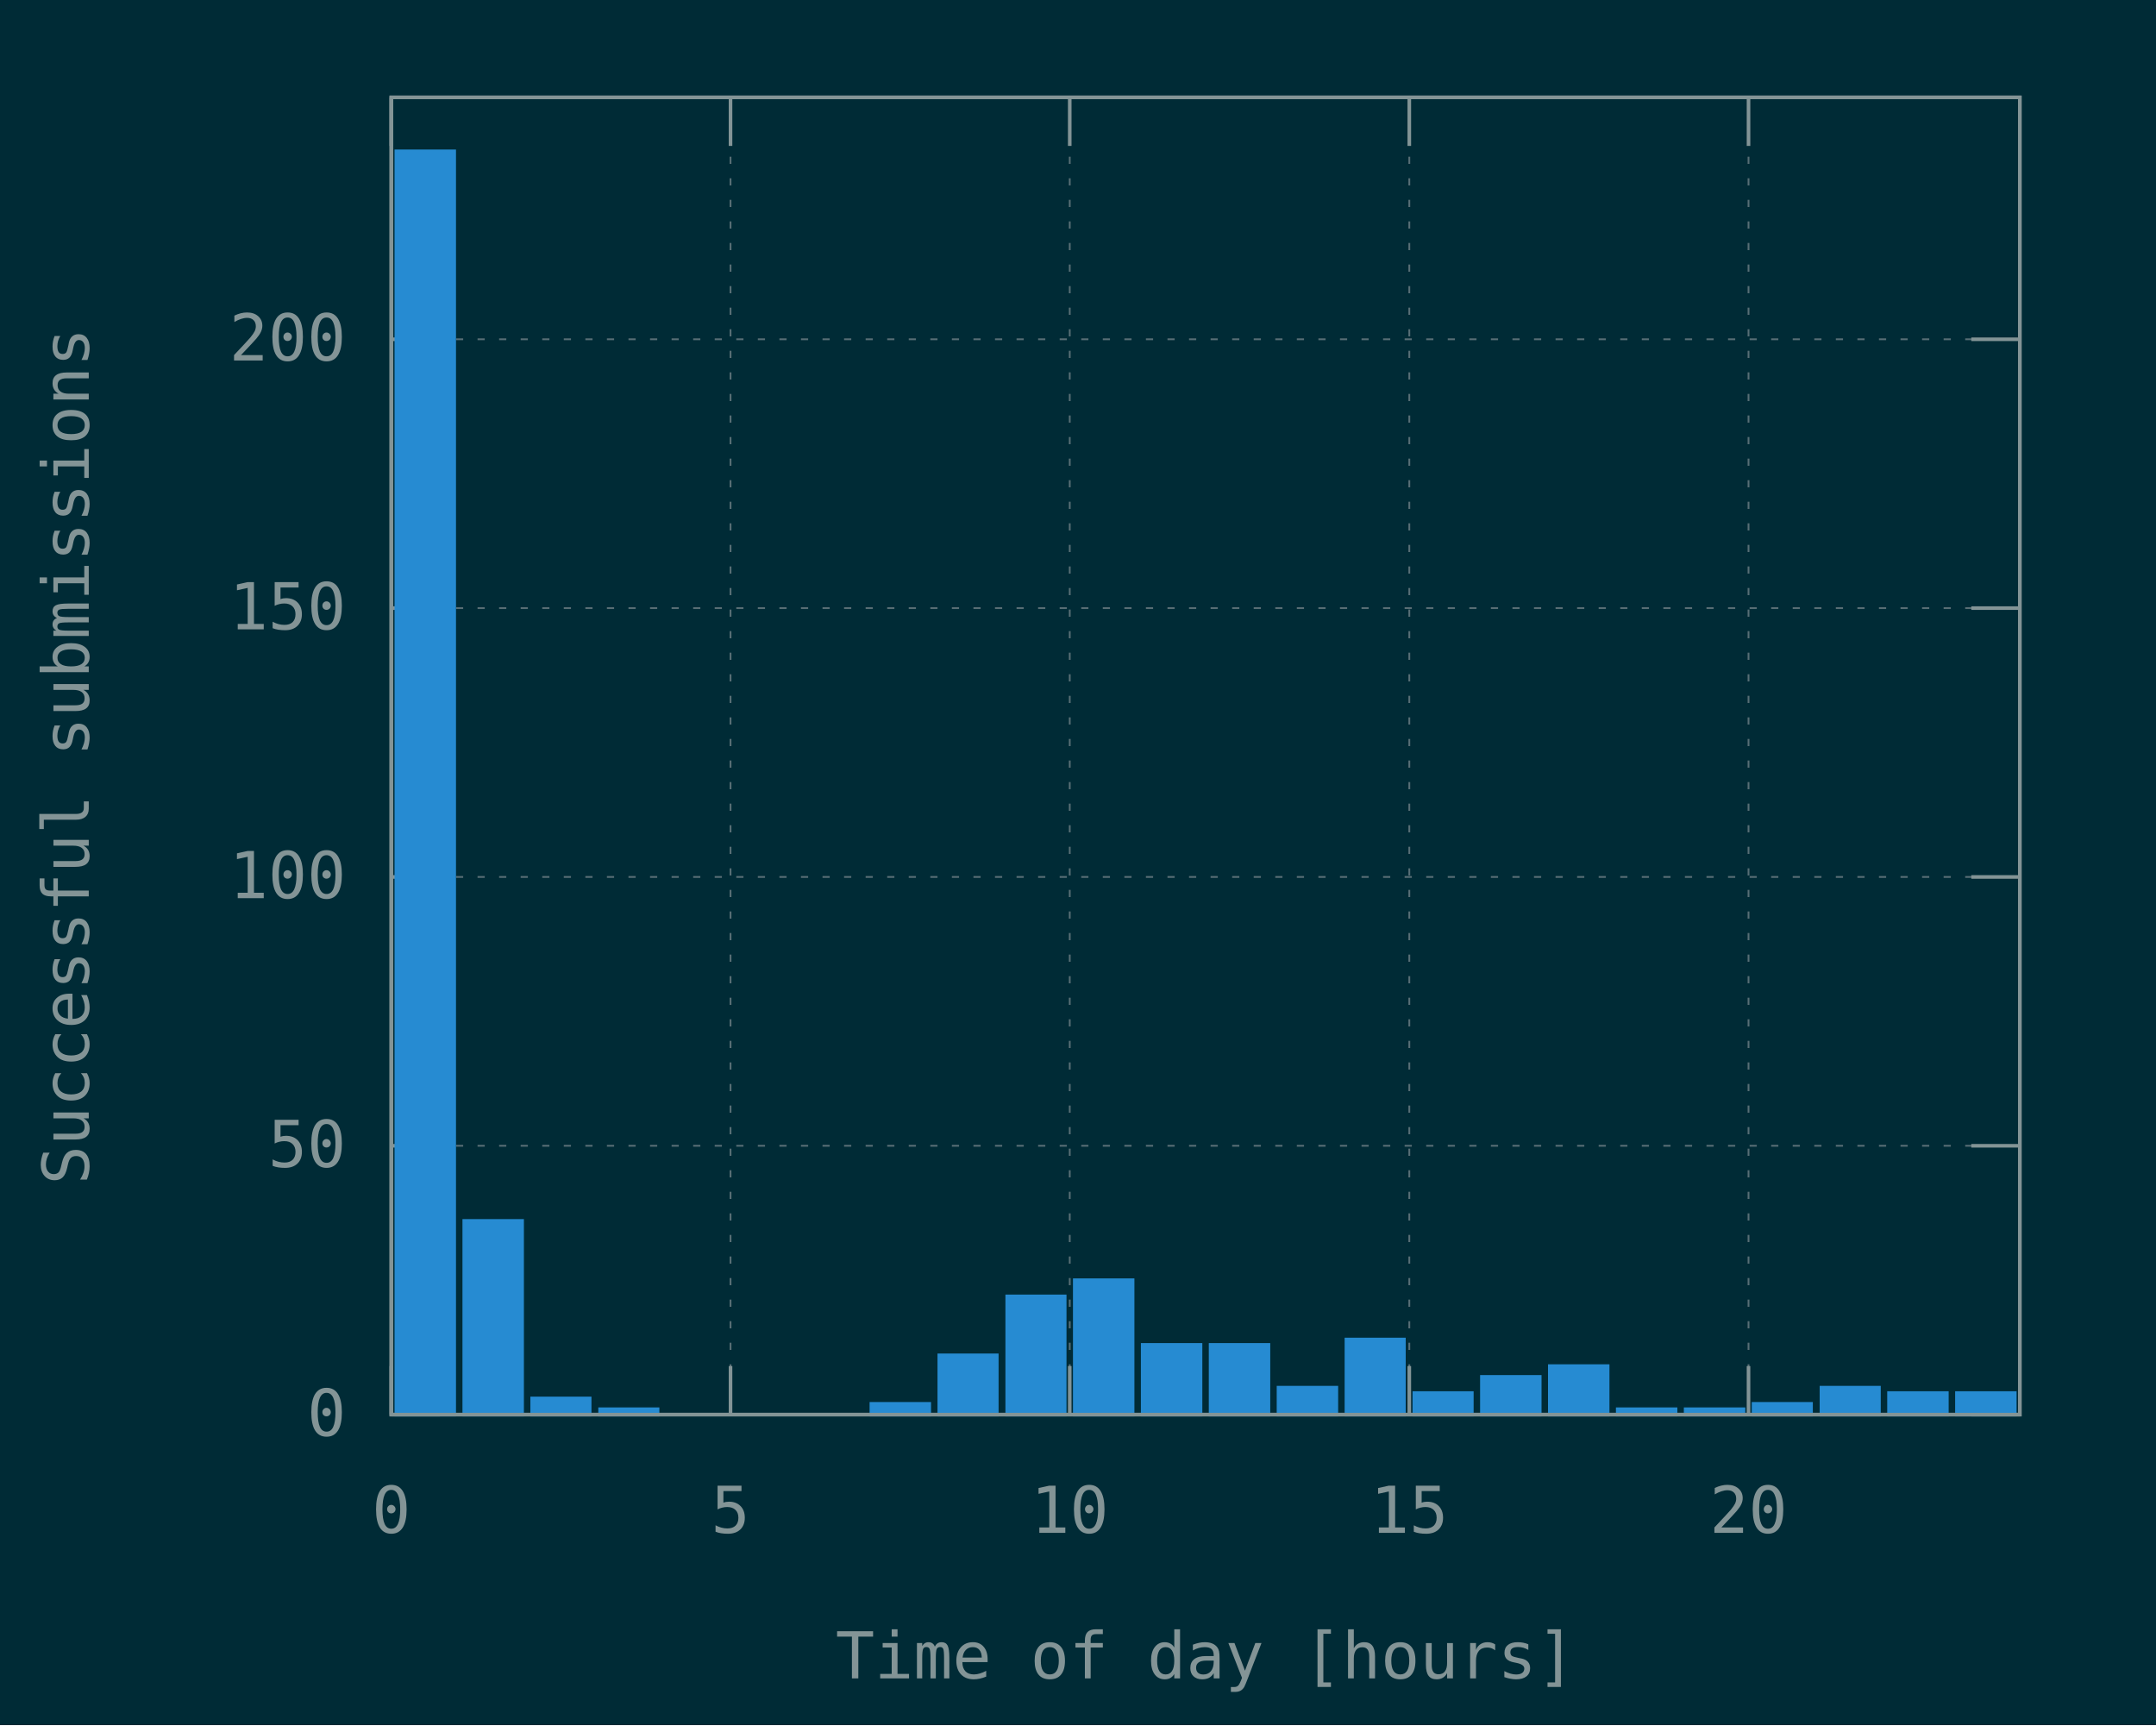
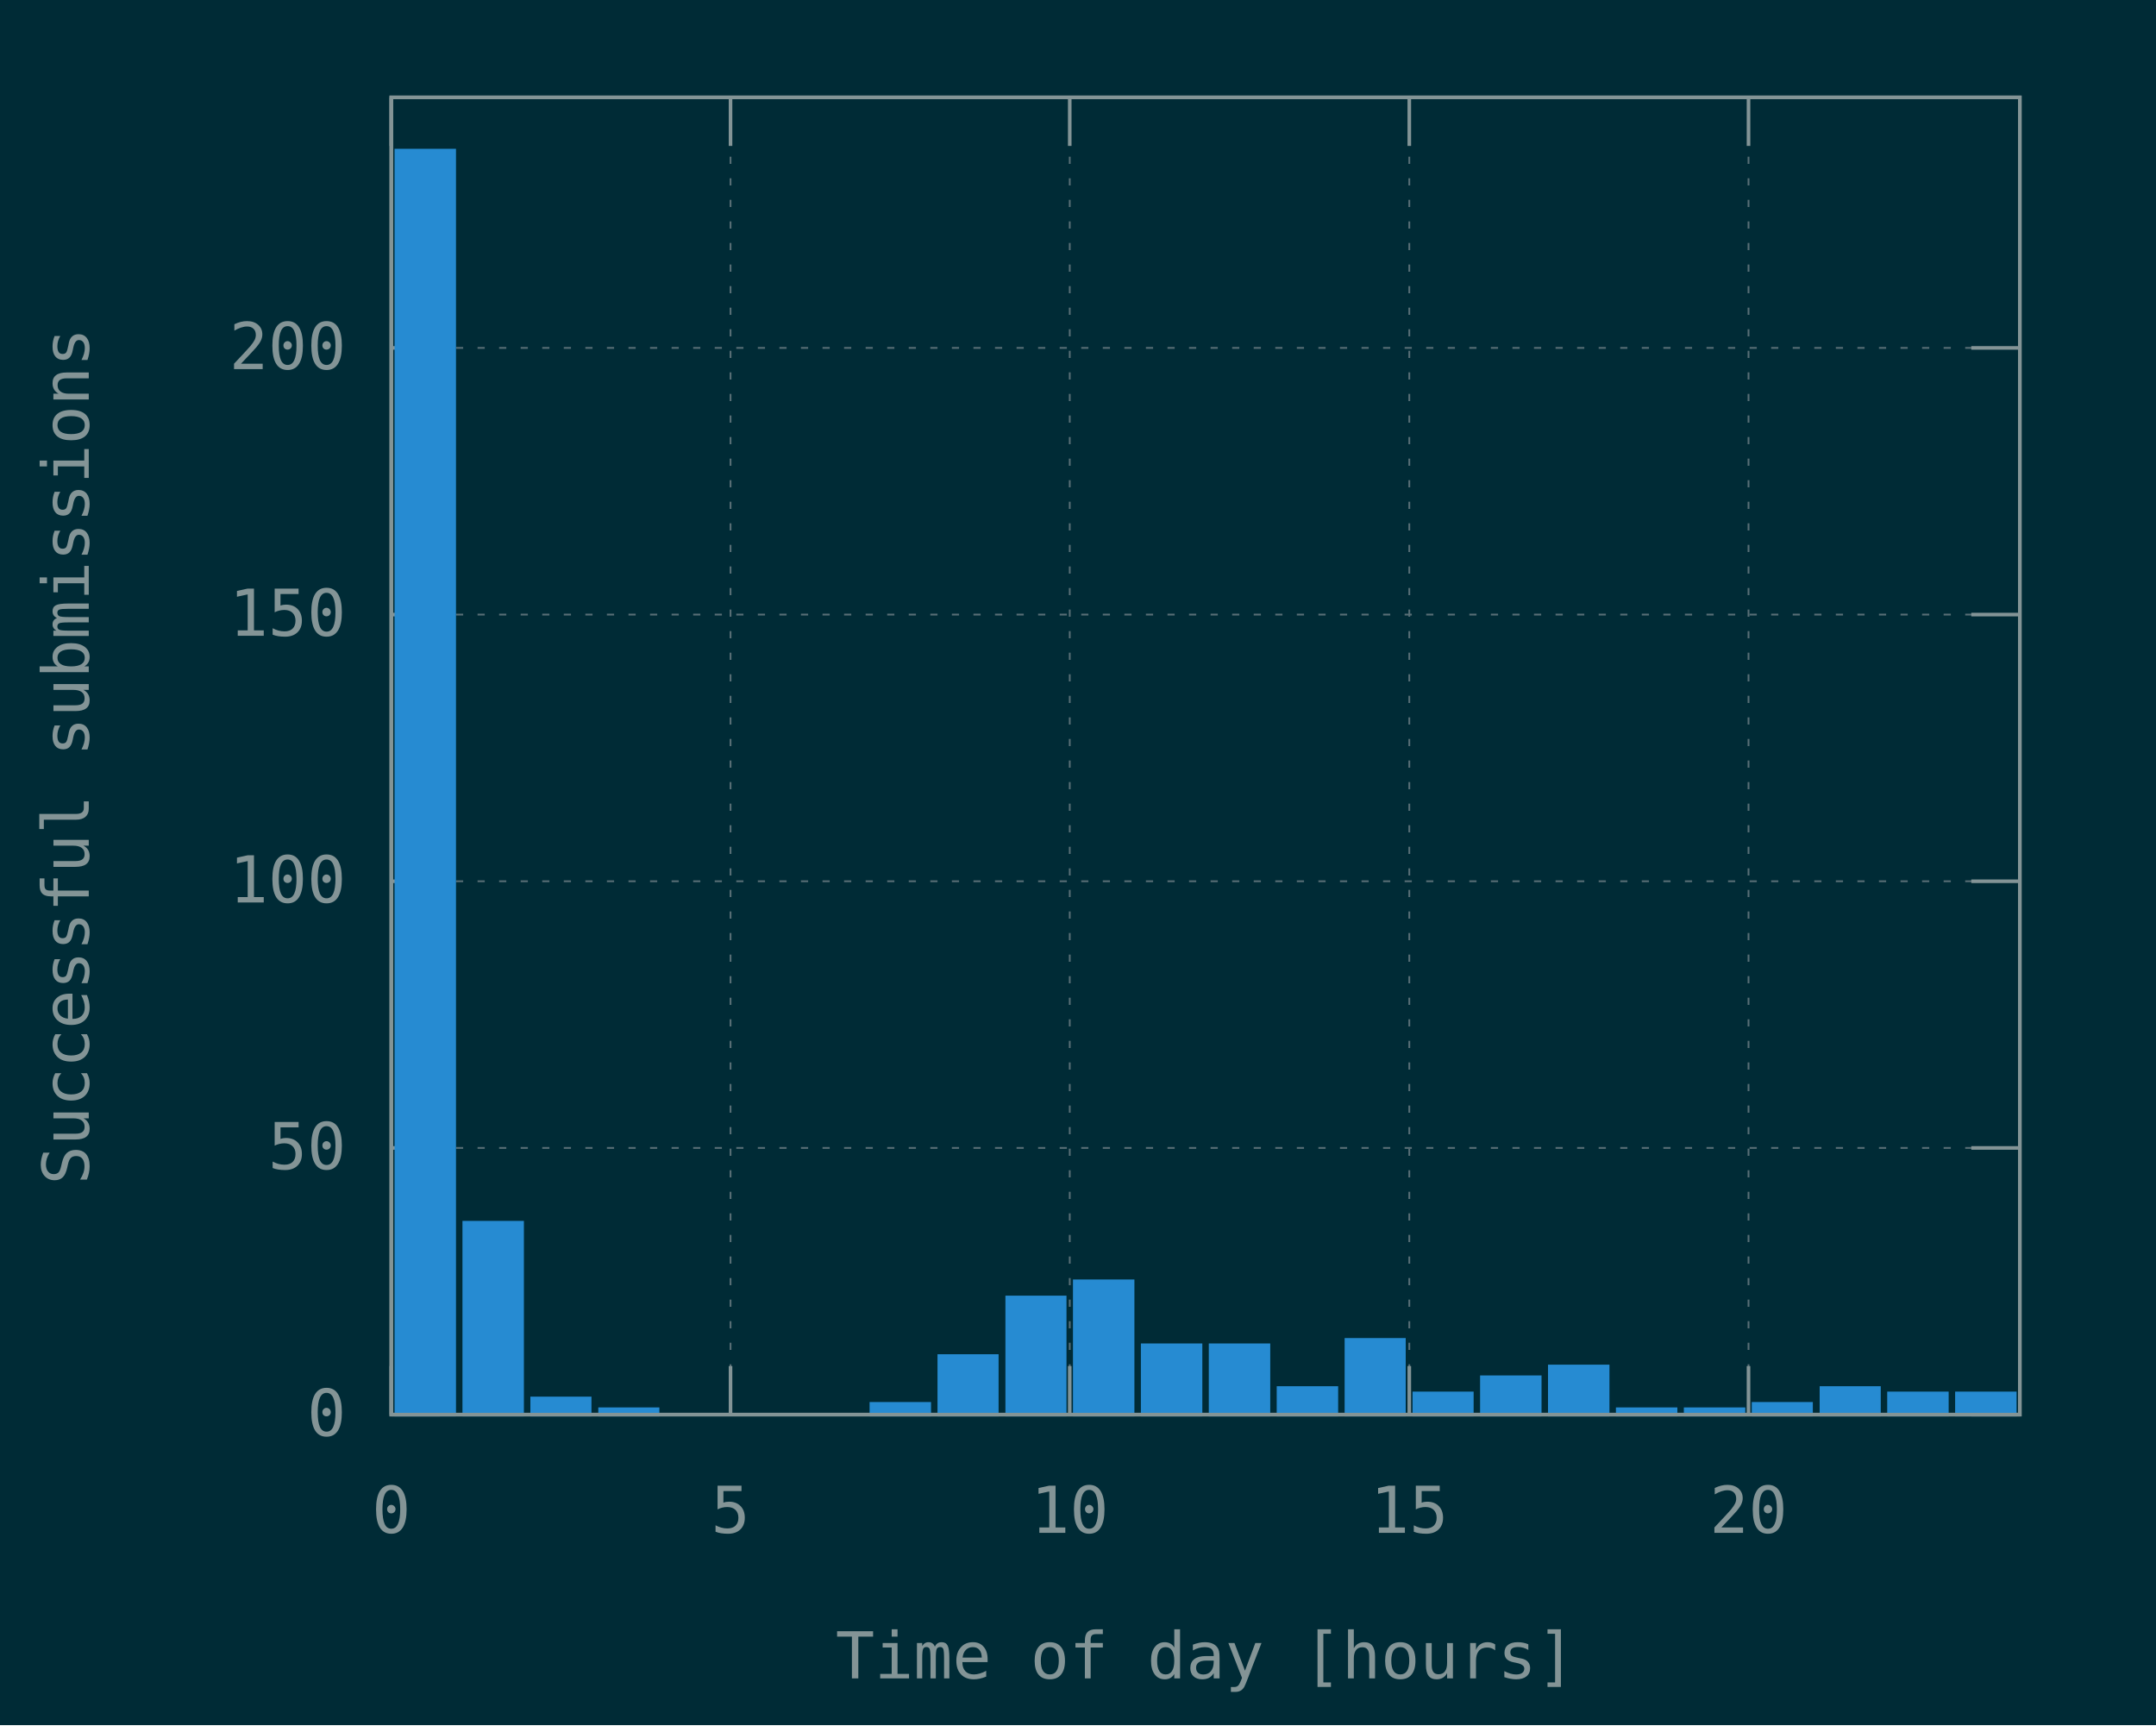
<svg xmlns="http://www.w3.org/2000/svg" xmlns:xlink="http://www.w3.org/1999/xlink" width="600" height="480" viewBox="0 0 600 480">
  <g id="gnuplot_canvas">
    <rect x="0" y="0" width="600" height="480" fill="#002b36" />
    <defs>
      <circle id="gpDot" r="0.5" stroke-width="0.5" />
      <path id="gpPt0" stroke-width="0.148" stroke="currentColor" d="M-1,0 h2 M0,-1 v2" />
      <path id="gpPt1" stroke-width="0.148" stroke="currentColor" d="M-1,-1 L1,1 M1,-1 L-1,1" />
      <path id="gpPt2" stroke-width="0.148" stroke="currentColor" d="M-1,0 L1,0 M0,-1 L0,1 M-1,-1 L1,1 M-1,1 L1,-1" />
      <rect id="gpPt3" stroke-width="0.148" stroke="currentColor" x="-1" y="-1" width="2" height="2" />
      <rect id="gpPt4" stroke-width="0.148" stroke="currentColor" fill="currentColor" x="-1" y="-1" width="2" height="2" />
      <circle id="gpPt5" stroke-width="0.148" stroke="currentColor" cx="0" cy="0" r="1" />
      <use xlink:href="#gpPt5" id="gpPt6" fill="currentColor" stroke="none" />
      <path id="gpPt7" stroke-width="0.148" stroke="currentColor" d="M0,-1.33 L-1.33,0.67 L1.33,0.67 z" />
      <use xlink:href="#gpPt7" id="gpPt8" fill="currentColor" stroke="none" />
      <use xlink:href="#gpPt7" id="gpPt9" stroke="currentColor" transform="rotate(180)" />
      <use xlink:href="#gpPt9" id="gpPt10" fill="currentColor" stroke="none" />
      <use xlink:href="#gpPt3" id="gpPt11" stroke="currentColor" transform="rotate(45)" />
      <use xlink:href="#gpPt11" id="gpPt12" fill="currentColor" stroke="none" />
      <path id="gpPt13" stroke-width="0.148" stroke="currentColor" d="M0,1.330 L1.265,0.411 L0.782,-1.067 L-0.782,-1.076 L-1.265,0.411 z" />
      <use xlink:href="#gpPt13" id="gpPt14" fill="currentColor" stroke="none" />
      <filter id="textbox" filterUnits="objectBoundingBox" x="0" y="0" height="1" width="1">
        <feFlood flood-color="#002B36" flood-opacity="1" result="bgnd" />
        <feComposite in="SourceGraphic" in2="bgnd" operator="atop" />
      </filter>
      <filter id="greybox" filterUnits="objectBoundingBox" x="0" y="0" height="1" width="1">
        <feFlood flood-color="lightgrey" flood-opacity="1" result="grey" />
        <feComposite in="SourceGraphic" in2="grey" operator="atop" />
      </filter>
    </defs>
    <g fill="none" color="#002B36" stroke="currentColor" stroke-width="1.00" stroke-linecap="butt" stroke-linejoin="miter">
</g>
    <g fill="none" color="black" stroke="currentColor" stroke-width="1.00" stroke-linecap="butt" stroke-linejoin="miter">
</g>
    <g fill="none" color="black" stroke="rgb(131, 148, 150)" stroke-width="0.50" stroke-linecap="butt" stroke-linejoin="miter">
</g>
    <g fill="none" color="gray" stroke="currentColor" stroke-width="0.50" stroke-linecap="butt" stroke-linejoin="miter">
      <path stroke="rgb( 88, 110, 117)" stroke-dasharray="2,4" class="gridline" d="M108.9,393.6 L562.1,393.6  " />
    </g>
    <g fill="none" color="gray" stroke="rgb( 88, 110, 117)" stroke-width="1.00" stroke-linecap="butt" stroke-linejoin="miter">
</g>
    <g fill="none" color="black" stroke="currentColor" stroke-width="1.00" stroke-linecap="butt" stroke-linejoin="miter">
      <path stroke="rgb(131, 148, 150)" d="M108.9,393.6 L122.4,393.6 M562.1,393.6 L548.6,393.6  " />
      <g transform="translate(96.3,399.5)" stroke="none" fill="rgb(131,148,150)" font-family="Inconsolata" font-size="18.00" text-anchor="end">
        <text>
          <tspan font-family="Inconsolata"> 0</tspan>
        </text>
      </g>
    </g>
    <g fill="none" color="black" stroke="currentColor" stroke-width="1.00" stroke-linecap="butt" stroke-linejoin="miter">
</g>
    <g fill="none" color="black" stroke="rgb(131, 148, 150)" stroke-width="0.50" stroke-linecap="butt" stroke-linejoin="miter">
</g>
    <g fill="none" color="gray" stroke="currentColor" stroke-width="0.50" stroke-linecap="butt" stroke-linejoin="miter">
-       <path stroke="rgb( 88, 110, 117)" stroke-dasharray="2,4" class="gridline" d="M108.9,318.8 L562.1,318.8  " />
-     </g>
-     <g fill="none" color="gray" stroke="rgb( 88, 110, 117)" stroke-width="1.00" stroke-linecap="butt" stroke-linejoin="miter">
- </g>
-     <g fill="none" color="black" stroke="currentColor" stroke-width="1.00" stroke-linecap="butt" stroke-linejoin="miter">
-       <path stroke="rgb(131, 148, 150)" d="M108.9,318.8 L122.4,318.8 M562.1,318.8 L548.6,318.8  " />
-       <g transform="translate(96.3,324.7)" stroke="none" fill="rgb(131,148,150)" font-family="Inconsolata" font-size="18.00" text-anchor="end">
+       <path stroke="rgb( 88, 110, 117)" stroke-dasharray="2,4" class="gridline" d="M108.9,319.4 L562.1,319.4  " />
+     </g>
+     <g fill="none" color="gray" stroke="rgb( 88, 110, 117)" stroke-width="1.00" stroke-linecap="butt" stroke-linejoin="miter">
+ </g>
+     <g fill="none" color="black" stroke="currentColor" stroke-width="1.00" stroke-linecap="butt" stroke-linejoin="miter">
+       <path stroke="rgb(131, 148, 150)" d="M108.9,319.4 L122.4,319.4 M562.1,319.4 L548.6,319.4  " />
+       <g transform="translate(96.3,325.3)" stroke="none" fill="rgb(131,148,150)" font-family="Inconsolata" font-size="18.00" text-anchor="end">
        <text>
          <tspan font-family="Inconsolata"> 50</tspan>
        </text>
      </g>
    </g>
    <g fill="none" color="black" stroke="currentColor" stroke-width="1.00" stroke-linecap="butt" stroke-linejoin="miter">
</g>
    <g fill="none" color="black" stroke="rgb(131, 148, 150)" stroke-width="0.50" stroke-linecap="butt" stroke-linejoin="miter">
</g>
    <g fill="none" color="gray" stroke="currentColor" stroke-width="0.50" stroke-linecap="butt" stroke-linejoin="miter">
-       <path stroke="rgb( 88, 110, 117)" stroke-dasharray="2,4" class="gridline" d="M108.9,244.0 L562.1,244.0  " />
-     </g>
-     <g fill="none" color="gray" stroke="rgb( 88, 110, 117)" stroke-width="1.00" stroke-linecap="butt" stroke-linejoin="miter">
- </g>
-     <g fill="none" color="black" stroke="currentColor" stroke-width="1.00" stroke-linecap="butt" stroke-linejoin="miter">
-       <path stroke="rgb(131, 148, 150)" d="M108.9,244.0 L122.4,244.0 M562.1,244.0 L548.6,244.0  " />
-       <g transform="translate(96.3,249.9)" stroke="none" fill="rgb(131,148,150)" font-family="Inconsolata" font-size="18.00" text-anchor="end">
+       <path stroke="rgb( 88, 110, 117)" stroke-dasharray="2,4" class="gridline" d="M108.9,245.2 L562.1,245.2  " />
+     </g>
+     <g fill="none" color="gray" stroke="rgb( 88, 110, 117)" stroke-width="1.00" stroke-linecap="butt" stroke-linejoin="miter">
+ </g>
+     <g fill="none" color="black" stroke="currentColor" stroke-width="1.00" stroke-linecap="butt" stroke-linejoin="miter">
+       <path stroke="rgb(131, 148, 150)" d="M108.9,245.2 L122.4,245.2 M562.1,245.2 L548.6,245.2  " />
+       <g transform="translate(96.3,251.1)" stroke="none" fill="rgb(131,148,150)" font-family="Inconsolata" font-size="18.00" text-anchor="end">
        <text>
          <tspan font-family="Inconsolata"> 100</tspan>
        </text>
      </g>
    </g>
    <g fill="none" color="black" stroke="currentColor" stroke-width="1.00" stroke-linecap="butt" stroke-linejoin="miter">
</g>
    <g fill="none" color="black" stroke="rgb(131, 148, 150)" stroke-width="0.50" stroke-linecap="butt" stroke-linejoin="miter">
</g>
    <g fill="none" color="gray" stroke="currentColor" stroke-width="0.50" stroke-linecap="butt" stroke-linejoin="miter">
-       <path stroke="rgb( 88, 110, 117)" stroke-dasharray="2,4" class="gridline" d="M108.9,169.2 L562.1,169.2  " />
-     </g>
-     <g fill="none" color="gray" stroke="rgb( 88, 110, 117)" stroke-width="1.00" stroke-linecap="butt" stroke-linejoin="miter">
- </g>
-     <g fill="none" color="black" stroke="currentColor" stroke-width="1.00" stroke-linecap="butt" stroke-linejoin="miter">
-       <path stroke="rgb(131, 148, 150)" d="M108.9,169.2 L122.4,169.2 M562.1,169.2 L548.6,169.2  " />
-       <g transform="translate(96.3,175.1)" stroke="none" fill="rgb(131,148,150)" font-family="Inconsolata" font-size="18.00" text-anchor="end">
+       <path stroke="rgb( 88, 110, 117)" stroke-dasharray="2,4" class="gridline" d="M108.9,171.0 L562.1,171.0  " />
+     </g>
+     <g fill="none" color="gray" stroke="rgb( 88, 110, 117)" stroke-width="1.00" stroke-linecap="butt" stroke-linejoin="miter">
+ </g>
+     <g fill="none" color="black" stroke="currentColor" stroke-width="1.00" stroke-linecap="butt" stroke-linejoin="miter">
+       <path stroke="rgb(131, 148, 150)" d="M108.9,171.0 L122.4,171.0 M562.1,171.0 L548.6,171.0  " />
+       <g transform="translate(96.3,176.9)" stroke="none" fill="rgb(131,148,150)" font-family="Inconsolata" font-size="18.00" text-anchor="end">
        <text>
          <tspan font-family="Inconsolata"> 150</tspan>
        </text>
      </g>
    </g>
    <g fill="none" color="black" stroke="currentColor" stroke-width="1.00" stroke-linecap="butt" stroke-linejoin="miter">
</g>
    <g fill="none" color="black" stroke="rgb(131, 148, 150)" stroke-width="0.50" stroke-linecap="butt" stroke-linejoin="miter">
</g>
    <g fill="none" color="gray" stroke="currentColor" stroke-width="0.50" stroke-linecap="butt" stroke-linejoin="miter">
-       <path stroke="rgb( 88, 110, 117)" stroke-dasharray="2,4" class="gridline" d="M108.9,94.4 L562.1,94.4  " />
-     </g>
-     <g fill="none" color="gray" stroke="rgb( 88, 110, 117)" stroke-width="1.00" stroke-linecap="butt" stroke-linejoin="miter">
- </g>
-     <g fill="none" color="black" stroke="currentColor" stroke-width="1.00" stroke-linecap="butt" stroke-linejoin="miter">
-       <path stroke="rgb(131, 148, 150)" d="M108.9,94.4 L122.4,94.4 M562.1,94.4 L548.6,94.4  " />
-       <g transform="translate(96.3,100.3)" stroke="none" fill="rgb(131,148,150)" font-family="Inconsolata" font-size="18.00" text-anchor="end">
+       <path stroke="rgb( 88, 110, 117)" stroke-dasharray="2,4" class="gridline" d="M108.9,96.8 L562.1,96.8  " />
+     </g>
+     <g fill="none" color="gray" stroke="rgb( 88, 110, 117)" stroke-width="1.00" stroke-linecap="butt" stroke-linejoin="miter">
+ </g>
+     <g fill="none" color="black" stroke="currentColor" stroke-width="1.00" stroke-linecap="butt" stroke-linejoin="miter">
+       <path stroke="rgb(131, 148, 150)" d="M108.9,96.8 L122.4,96.8 M562.1,96.8 L548.6,96.8  " />
+       <g transform="translate(96.3,102.7)" stroke="none" fill="rgb(131,148,150)" font-family="Inconsolata" font-size="18.00" text-anchor="end">
        <text>
          <tspan font-family="Inconsolata"> 200</tspan>
        </text>
      </g>
    </g>
    <g fill="none" color="black" stroke="currentColor" stroke-width="1.00" stroke-linecap="butt" stroke-linejoin="miter">
</g>
    <g fill="none" color="black" stroke="rgb(131, 148, 150)" stroke-width="0.50" stroke-linecap="butt" stroke-linejoin="miter">
</g>
    <g fill="none" color="gray" stroke="currentColor" stroke-width="0.50" stroke-linecap="butt" stroke-linejoin="miter">
      <path stroke="rgb( 88, 110, 117)" stroke-dasharray="2,4" class="gridline" d="M108.9,393.6 L108.9,27.1  " />
    </g>
    <g fill="none" color="gray" stroke="rgb( 88, 110, 117)" stroke-width="1.00" stroke-linecap="butt" stroke-linejoin="miter">
</g>
    <g fill="none" color="black" stroke="currentColor" stroke-width="1.00" stroke-linecap="butt" stroke-linejoin="miter">
      <path stroke="rgb(131, 148, 150)" d="M108.9,393.6 L108.9,380.1 M108.9,27.1 L108.9,40.6  " />
      <g transform="translate(108.9,426.5)" stroke="none" fill="rgb(131,148,150)" font-family="Inconsolata" font-size="18.00" text-anchor="middle">
        <text>
          <tspan font-family="Inconsolata"> 0</tspan>
        </text>
      </g>
    </g>
    <g fill="none" color="black" stroke="currentColor" stroke-width="1.00" stroke-linecap="butt" stroke-linejoin="miter">
</g>
    <g fill="none" color="black" stroke="rgb(131, 148, 150)" stroke-width="0.50" stroke-linecap="butt" stroke-linejoin="miter">
</g>
    <g fill="none" color="gray" stroke="currentColor" stroke-width="0.50" stroke-linecap="butt" stroke-linejoin="miter">
      <path stroke="rgb( 88, 110, 117)" stroke-dasharray="2,4" class="gridline" d="M203.3,393.6 L203.3,27.1  " />
    </g>
    <g fill="none" color="gray" stroke="rgb( 88, 110, 117)" stroke-width="1.00" stroke-linecap="butt" stroke-linejoin="miter">
</g>
    <g fill="none" color="black" stroke="currentColor" stroke-width="1.00" stroke-linecap="butt" stroke-linejoin="miter">
      <path stroke="rgb(131, 148, 150)" d="M203.3,393.6 L203.3,380.1 M203.3,27.1 L203.3,40.6  " />
      <g transform="translate(203.3,426.5)" stroke="none" fill="rgb(131,148,150)" font-family="Inconsolata" font-size="18.00" text-anchor="middle">
        <text>
          <tspan font-family="Inconsolata"> 5</tspan>
        </text>
      </g>
    </g>
    <g fill="none" color="black" stroke="currentColor" stroke-width="1.00" stroke-linecap="butt" stroke-linejoin="miter">
</g>
    <g fill="none" color="black" stroke="rgb(131, 148, 150)" stroke-width="0.50" stroke-linecap="butt" stroke-linejoin="miter">
</g>
    <g fill="none" color="gray" stroke="currentColor" stroke-width="0.50" stroke-linecap="butt" stroke-linejoin="miter">
      <path stroke="rgb( 88, 110, 117)" stroke-dasharray="2,4" class="gridline" d="M297.7,393.6 L297.7,27.1  " />
    </g>
    <g fill="none" color="gray" stroke="rgb( 88, 110, 117)" stroke-width="1.00" stroke-linecap="butt" stroke-linejoin="miter">
</g>
    <g fill="none" color="black" stroke="currentColor" stroke-width="1.00" stroke-linecap="butt" stroke-linejoin="miter">
      <path stroke="rgb(131, 148, 150)" d="M297.7,393.6 L297.7,380.1 M297.7,27.1 L297.7,40.6  " />
      <g transform="translate(297.7,426.5)" stroke="none" fill="rgb(131,148,150)" font-family="Inconsolata" font-size="18.00" text-anchor="middle">
        <text>
          <tspan font-family="Inconsolata"> 10</tspan>
        </text>
      </g>
    </g>
    <g fill="none" color="black" stroke="currentColor" stroke-width="1.00" stroke-linecap="butt" stroke-linejoin="miter">
</g>
    <g fill="none" color="black" stroke="rgb(131, 148, 150)" stroke-width="0.50" stroke-linecap="butt" stroke-linejoin="miter">
</g>
    <g fill="none" color="gray" stroke="currentColor" stroke-width="0.50" stroke-linecap="butt" stroke-linejoin="miter">
      <path stroke="rgb( 88, 110, 117)" stroke-dasharray="2,4" class="gridline" d="M392.2,393.6 L392.2,27.1  " />
    </g>
    <g fill="none" color="gray" stroke="rgb( 88, 110, 117)" stroke-width="1.00" stroke-linecap="butt" stroke-linejoin="miter">
</g>
    <g fill="none" color="black" stroke="currentColor" stroke-width="1.00" stroke-linecap="butt" stroke-linejoin="miter">
      <path stroke="rgb(131, 148, 150)" d="M392.2,393.6 L392.2,380.1 M392.2,27.1 L392.2,40.6  " />
      <g transform="translate(392.2,426.5)" stroke="none" fill="rgb(131,148,150)" font-family="Inconsolata" font-size="18.00" text-anchor="middle">
        <text>
          <tspan font-family="Inconsolata"> 15</tspan>
        </text>
      </g>
    </g>
    <g fill="none" color="black" stroke="currentColor" stroke-width="1.00" stroke-linecap="butt" stroke-linejoin="miter">
</g>
    <g fill="none" color="black" stroke="rgb(131, 148, 150)" stroke-width="0.50" stroke-linecap="butt" stroke-linejoin="miter">
</g>
    <g fill="none" color="gray" stroke="currentColor" stroke-width="0.50" stroke-linecap="butt" stroke-linejoin="miter">
      <path stroke="rgb( 88, 110, 117)" stroke-dasharray="2,4" class="gridline" d="M486.6,393.6 L486.6,40.6 L486.6,27.1  " />
    </g>
    <g fill="none" color="gray" stroke="rgb( 88, 110, 117)" stroke-width="1.00" stroke-linecap="butt" stroke-linejoin="miter">
</g>
    <g fill="none" color="black" stroke="currentColor" stroke-width="1.00" stroke-linecap="butt" stroke-linejoin="miter">
      <path stroke="rgb(131, 148, 150)" d="M486.6,393.6 L486.6,380.1 M486.6,27.1 L486.6,40.6  " />
      <g transform="translate(486.6,426.5)" stroke="none" fill="rgb(131,148,150)" font-family="Inconsolata" font-size="18.00" text-anchor="middle">
        <text>
          <tspan font-family="Inconsolata"> 20</tspan>
        </text>
      </g>
    </g>
    <g fill="none" color="black" stroke="currentColor" stroke-width="1.00" stroke-linecap="butt" stroke-linejoin="miter">
</g>
    <g fill="none" color="black" stroke="currentColor" stroke-width="1.00" stroke-linecap="butt" stroke-linejoin="miter">
      <path stroke="rgb(131, 148, 150)" d="M108.9,27.1 L108.9,393.6 L562.1,393.6 L562.1,27.1 L108.9,27.1 Z  " />
    </g>
    <g fill="none" color="black" stroke="currentColor" stroke-width="1.00" stroke-linecap="butt" stroke-linejoin="miter">
      <g transform="translate(24.7,210.4) rotate(270)" stroke="none" fill="rgb(131,148,150)" font-family="Inconsolata" font-size="18.00" text-anchor="middle">
        <text>
          <tspan font-family="Inconsolata">Successful submissions</tspan>
        </text>
      </g>
    </g>
    <g fill="none" color="black" stroke="currentColor" stroke-width="1.00" stroke-linecap="butt" stroke-linejoin="miter">
      <g transform="translate(335.5,467.0)" stroke="none" fill="rgb(131,148,150)" font-family="Inconsolata" font-size="18.00" text-anchor="middle">
        <text>
          <tspan font-family="Inconsolata">Time of day [hours]</tspan>
        </text>
      </g>
    </g>
    <g fill="none" color="black" stroke="currentColor" stroke-width="1.00" stroke-linecap="butt" stroke-linejoin="miter">
</g>
    <g id="gnuplot_plot_1">
      <g fill="none" color="black" stroke="currentColor" stroke-width="1.00" stroke-linecap="butt" stroke-linejoin="miter">
        <g stroke="none" shape-rendering="crispEdges">
-           <polygon fill="rgb( 38, 139, 210)" points="110.3,393.6 126.5,393.6 126.5,42.0 110.3,42.0 " />
-         </g>
-         <path stroke="rgb( 38, 139, 210)" d="M110.3,393.6 L110.3,42.1 L126.4,42.1 L126.4,393.6 L110.3,393.6 Z  " />
-         <g stroke="none" shape-rendering="crispEdges">
-           <polygon fill="rgb( 38, 139, 210)" points="129.2,393.6 145.4,393.6 145.4,339.6 129.2,339.6 " />
-         </g>
-         <path stroke="rgb( 38, 139, 210)" d="M129.2,393.6 L129.2,339.7 L145.3,339.7 L145.3,393.6 L129.2,393.6 Z  " />
+           <polygon fill="rgb( 38, 139, 210)" points="110.3,393.6 126.5,393.6 126.5,41.8 110.3,41.8 " />
+         </g>
+         <path stroke="rgb( 38, 139, 210)" d="M110.3,393.6 L110.3,41.9 L126.4,41.9 L126.4,393.6 L110.3,393.6 Z  " />
+         <g stroke="none" shape-rendering="crispEdges">
+           <polygon fill="rgb( 38, 139, 210)" points="129.2,393.6 145.4,393.6 145.4,340.1 129.2,340.1 " />
+         </g>
+         <path stroke="rgb( 38, 139, 210)" d="M129.2,393.6 L129.2,340.2 L145.3,340.2 L145.3,393.6 L129.2,393.6 Z  " />
        <g stroke="none" shape-rendering="crispEdges">
          <polygon fill="rgb( 38, 139, 210)" points="148.1,393.6 164.2,393.6 164.2,389.0 148.1,389.0 " />
        </g>
        <path stroke="rgb( 38, 139, 210)" d="M148.1,393.6 L148.1,389.1 L164.1,389.1 L164.1,393.6 L148.1,393.6 Z  " />
        <g stroke="none" shape-rendering="crispEdges">
          <polygon fill="rgb( 38, 139, 210)" points="167.0,393.6 183.1,393.6 183.1,392.0 167.0,392.0 " />
        </g>
        <path stroke="rgb( 38, 139, 210)" d="M167.0,393.6 L167.0,392.1 L183.0,392.1 L183.0,393.6 L167.0,393.6 Z  " />
        <g stroke="none" shape-rendering="crispEdges">
          <polygon fill="rgb( 38, 139, 210)" points="242.5,393.6 258.7,393.6 258.7,390.5 242.5,390.5 " />
        </g>
        <path stroke="rgb( 38, 139, 210)" d="M242.5,393.6 L242.5,390.6 L258.6,390.6 L258.6,393.6 L242.5,393.6 Z  " />
        <g stroke="none" shape-rendering="crispEdges">
-           <polygon fill="rgb( 38, 139, 210)" points="261.4,393.6 277.5,393.6 277.5,377.0 261.4,377.0 " />
-         </g>
-         <path stroke="rgb( 38, 139, 210)" d="M261.4,393.6 L261.4,377.1 L277.4,377.1 L277.4,393.6 L261.4,393.6 Z  " />
-         <g stroke="none" shape-rendering="crispEdges">
-           <polygon fill="rgb( 38, 139, 210)" points="280.3,393.6 296.4,393.6 296.4,360.6 280.3,360.6 " />
-         </g>
-         <path stroke="rgb( 38, 139, 210)" d="M280.3,393.6 L280.3,360.7 L296.3,360.7 L296.3,393.6 L280.3,393.6 Z  " />
-         <g stroke="none" shape-rendering="crispEdges">
-           <polygon fill="rgb( 38, 139, 210)" points="299.1,393.6 315.3,393.6 315.3,356.1 299.1,356.1 " />
-         </g>
-         <path stroke="rgb( 38, 139, 210)" d="M299.1,393.6 L299.1,356.2 L315.2,356.2 L315.2,393.6 L299.1,393.6 Z  " />
-         <g stroke="none" shape-rendering="crispEdges">
-           <polygon fill="rgb( 38, 139, 210)" points="318.0,393.6 334.2,393.6 334.2,374.1 318.0,374.1 " />
-         </g>
-         <path stroke="rgb( 38, 139, 210)" d="M318.0,393.6 L318.0,374.2 L334.1,374.2 L334.1,393.6 L318.0,393.6 Z  " />
-         <g stroke="none" shape-rendering="crispEdges">
-           <polygon fill="rgb( 38, 139, 210)" points="336.9,393.6 353.1,393.6 353.1,374.1 336.9,374.1 " />
-         </g>
-         <path stroke="rgb( 38, 139, 210)" d="M336.9,393.6 L336.9,374.2 L353.0,374.2 L353.0,393.6 L336.9,393.6 Z  " />
-         <g stroke="none" shape-rendering="crispEdges">
-           <polygon fill="rgb( 38, 139, 210)" points="355.8,393.6 372.0,393.6 372.0,386.0 355.8,386.0 " />
-         </g>
-         <path stroke="rgb( 38, 139, 210)" d="M355.8,393.6 L355.8,386.1 L371.9,386.1 L371.9,393.6 L355.8,393.6 Z  " />
-         <g stroke="none" shape-rendering="crispEdges">
-           <polygon fill="rgb( 38, 139, 210)" points="374.7,393.6 390.8,393.6 390.8,372.6 374.7,372.6 " />
-         </g>
-         <path stroke="rgb( 38, 139, 210)" d="M374.7,393.6 L374.7,372.7 L390.7,372.7 L390.7,393.6 L374.7,393.6 Z  " />
-         <g stroke="none" shape-rendering="crispEdges">
-           <polygon fill="rgb( 38, 139, 210)" points="393.6,393.6 409.7,393.6 409.7,387.5 393.6,387.5 " />
-         </g>
-         <path stroke="rgb( 38, 139, 210)" d="M393.6,393.6 L393.6,387.6 L409.6,387.6 L409.6,393.6 L393.6,393.6 Z  " />
-         <g stroke="none" shape-rendering="crispEdges">
-           <polygon fill="rgb( 38, 139, 210)" points="412.4,393.6 428.6,393.6 428.6,383.0 412.4,383.0 " />
-         </g>
-         <path stroke="rgb( 38, 139, 210)" d="M412.4,393.6 L412.4,383.1 L428.5,383.1 L428.5,393.6 L412.4,393.6 Z  " />
-         <g stroke="none" shape-rendering="crispEdges">
-           <polygon fill="rgb( 38, 139, 210)" points="431.3,393.6 447.5,393.6 447.5,380.0 431.3,380.0 " />
-         </g>
-         <path stroke="rgb( 38, 139, 210)" d="M431.3,393.6 L431.3,380.1 L447.4,380.1 L447.4,393.6 L431.3,393.6 Z  " />
+           <polygon fill="rgb( 38, 139, 210)" points="261.4,393.6 277.5,393.6 277.5,377.2 261.4,377.2 " />
+         </g>
+         <path stroke="rgb( 38, 139, 210)" d="M261.4,393.6 L261.4,377.3 L277.4,377.3 L277.4,393.6 L261.4,393.6 Z  " />
+         <g stroke="none" shape-rendering="crispEdges">
+           <polygon fill="rgb( 38, 139, 210)" points="280.3,393.6 296.4,393.6 296.4,360.9 280.3,360.9 " />
+         </g>
+         <path stroke="rgb( 38, 139, 210)" d="M280.3,393.6 L280.3,361.0 L296.3,361.0 L296.3,393.6 L280.3,393.6 Z  " />
+         <g stroke="none" shape-rendering="crispEdges">
+           <polygon fill="rgb( 38, 139, 210)" points="299.1,393.6 315.3,393.6 315.3,356.4 299.1,356.4 " />
+         </g>
+         <path stroke="rgb( 38, 139, 210)" d="M299.1,393.6 L299.1,356.5 L315.2,356.5 L315.2,393.6 L299.1,393.6 Z  " />
+         <g stroke="none" shape-rendering="crispEdges">
+           <polygon fill="rgb( 38, 139, 210)" points="318.0,393.6 334.2,393.6 334.2,374.2 318.0,374.2 " />
+         </g>
+         <path stroke="rgb( 38, 139, 210)" d="M318.0,393.6 L318.0,374.3 L334.1,374.3 L334.1,393.6 L318.0,393.6 Z  " />
+         <g stroke="none" shape-rendering="crispEdges">
+           <polygon fill="rgb( 38, 139, 210)" points="336.9,393.6 353.1,393.6 353.1,374.2 336.9,374.2 " />
+         </g>
+         <path stroke="rgb( 38, 139, 210)" d="M336.9,393.6 L336.9,374.3 L353.0,374.3 L353.0,393.6 L336.9,393.6 Z  " />
+         <g stroke="none" shape-rendering="crispEdges">
+           <polygon fill="rgb( 38, 139, 210)" points="355.8,393.6 372.0,393.6 372.0,386.1 355.8,386.1 " />
+         </g>
+         <path stroke="rgb( 38, 139, 210)" d="M355.8,393.6 L355.8,386.2 L371.9,386.2 L371.9,393.6 L355.8,393.6 Z  " />
+         <g stroke="none" shape-rendering="crispEdges">
+           <polygon fill="rgb( 38, 139, 210)" points="374.7,393.6 390.8,393.6 390.8,372.7 374.7,372.7 " />
+         </g>
+         <path stroke="rgb( 38, 139, 210)" d="M374.7,393.6 L374.7,372.8 L390.7,372.8 L390.7,393.6 L374.7,393.6 Z  " />
+         <g stroke="none" shape-rendering="crispEdges">
+           <polygon fill="rgb( 38, 139, 210)" points="393.6,393.6 409.7,393.6 409.7,387.6 393.6,387.6 " />
+         </g>
+         <path stroke="rgb( 38, 139, 210)" d="M393.6,393.6 L393.6,387.7 L409.6,387.7 L409.6,393.6 L393.6,393.6 Z  " />
+         <g stroke="none" shape-rendering="crispEdges">
+           <polygon fill="rgb( 38, 139, 210)" points="412.4,393.6 428.6,393.6 428.6,383.1 412.4,383.1 " />
+         </g>
+         <path stroke="rgb( 38, 139, 210)" d="M412.4,393.6 L412.4,383.2 L428.5,383.2 L428.5,393.6 L412.4,393.6 Z  " />
+         <g stroke="none" shape-rendering="crispEdges">
+           <polygon fill="rgb( 38, 139, 210)" points="431.3,393.6 447.5,393.6 447.5,380.1 431.3,380.1 " />
+         </g>
+         <path stroke="rgb( 38, 139, 210)" d="M431.3,393.6 L431.3,380.2 L447.4,380.2 L447.4,393.6 L431.3,393.6 Z  " />
        <g stroke="none" shape-rendering="crispEdges">
          <polygon fill="rgb( 38, 139, 210)" points="450.2,393.6 466.4,393.6 466.4,392.0 450.2,392.0 " />
        </g>
        <path stroke="rgb( 38, 139, 210)" d="M450.2,393.6 L450.2,392.1 L466.3,392.1 L466.3,393.6 L450.2,393.6 Z  " />
        <g stroke="none" shape-rendering="crispEdges">
          <polygon fill="rgb( 38, 139, 210)" points="469.1,393.6 485.3,393.6 485.3,392.0 469.1,392.0 " />
        </g>
        <path stroke="rgb( 38, 139, 210)" d="M469.1,393.6 L469.1,392.1 L485.2,392.1 L485.2,393.6 L469.1,393.6 Z  " />
        <g stroke="none" shape-rendering="crispEdges">
          <polygon fill="rgb( 38, 139, 210)" points="488.0,393.6 504.1,393.6 504.1,390.5 488.0,390.5 " />
        </g>
        <path stroke="rgb( 38, 139, 210)" d="M488.0,393.6 L488.0,390.6 L504.0,390.6 L504.0,393.6 L488.0,393.6 Z  " />
        <g stroke="none" shape-rendering="crispEdges">
-           <polygon fill="rgb( 38, 139, 210)" points="506.9,393.6 523.0,393.6 523.0,386.0 506.9,386.0 " />
-         </g>
-         <path stroke="rgb( 38, 139, 210)" d="M506.9,393.6 L506.9,386.1 L522.9,386.1 L522.9,393.6 L506.9,393.6 Z  " />
-         <g stroke="none" shape-rendering="crispEdges">
-           <polygon fill="rgb( 38, 139, 210)" points="525.7,393.6 541.9,393.6 541.9,387.5 525.7,387.5 " />
-         </g>
-         <path stroke="rgb( 38, 139, 210)" d="M525.7,393.6 L525.7,387.6 L541.8,387.6 L541.8,393.6 L525.7,393.6 Z  " />
-         <g stroke="none" shape-rendering="crispEdges">
-           <polygon fill="rgb( 38, 139, 210)" points="544.6,393.6 560.8,393.6 560.8,387.5 544.6,387.5 " />
-         </g>
-         <path stroke="rgb( 38, 139, 210)" d="M544.6,393.6 L544.6,387.6 L560.7,387.6 L560.7,393.6 L544.6,393.6 Z  " />
+           <polygon fill="rgb( 38, 139, 210)" points="506.9,393.6 523.0,393.6 523.0,386.1 506.9,386.1 " />
+         </g>
+         <path stroke="rgb( 38, 139, 210)" d="M506.9,393.6 L506.9,386.2 L522.9,386.2 L522.9,393.6 L506.9,393.6 Z  " />
+         <g stroke="none" shape-rendering="crispEdges">
+           <polygon fill="rgb( 38, 139, 210)" points="525.7,393.6 541.9,393.6 541.9,387.6 525.7,387.6 " />
+         </g>
+         <path stroke="rgb( 38, 139, 210)" d="M525.7,393.6 L525.7,387.7 L541.8,387.7 L541.8,393.6 L525.7,393.6 Z  " />
+         <g stroke="none" shape-rendering="crispEdges">
+           <polygon fill="rgb( 38, 139, 210)" points="544.6,393.6 560.8,393.6 560.8,387.6 544.6,387.6 " />
+         </g>
+         <path stroke="rgb( 38, 139, 210)" d="M544.6,393.6 L544.6,387.7 L560.7,387.7 L560.7,393.6 L544.6,393.6 Z  " />
      </g>
    </g>
    <g fill="none" color="#002B36" stroke="rgb( 38, 139, 210)" stroke-width="2.00" stroke-linecap="butt" stroke-linejoin="miter">
</g>
    <g fill="none" color="black" stroke="currentColor" stroke-width="2.00" stroke-linecap="butt" stroke-linejoin="miter">
</g>
    <g fill="none" color="black" stroke="black" stroke-width="1.00" stroke-linecap="butt" stroke-linejoin="miter">
</g>
    <g fill="none" color="black" stroke="currentColor" stroke-width="1.00" stroke-linecap="butt" stroke-linejoin="miter">
      <path stroke="rgb(131, 148, 150)" d="M108.9,27.1 L108.9,393.6 L562.1,393.6 L562.1,27.1 L108.9,27.1 Z  " />
    </g>
    <g fill="none" color="black" stroke="currentColor" stroke-width="1.00" stroke-linecap="butt" stroke-linejoin="miter">
</g>
  </g>
</svg>
